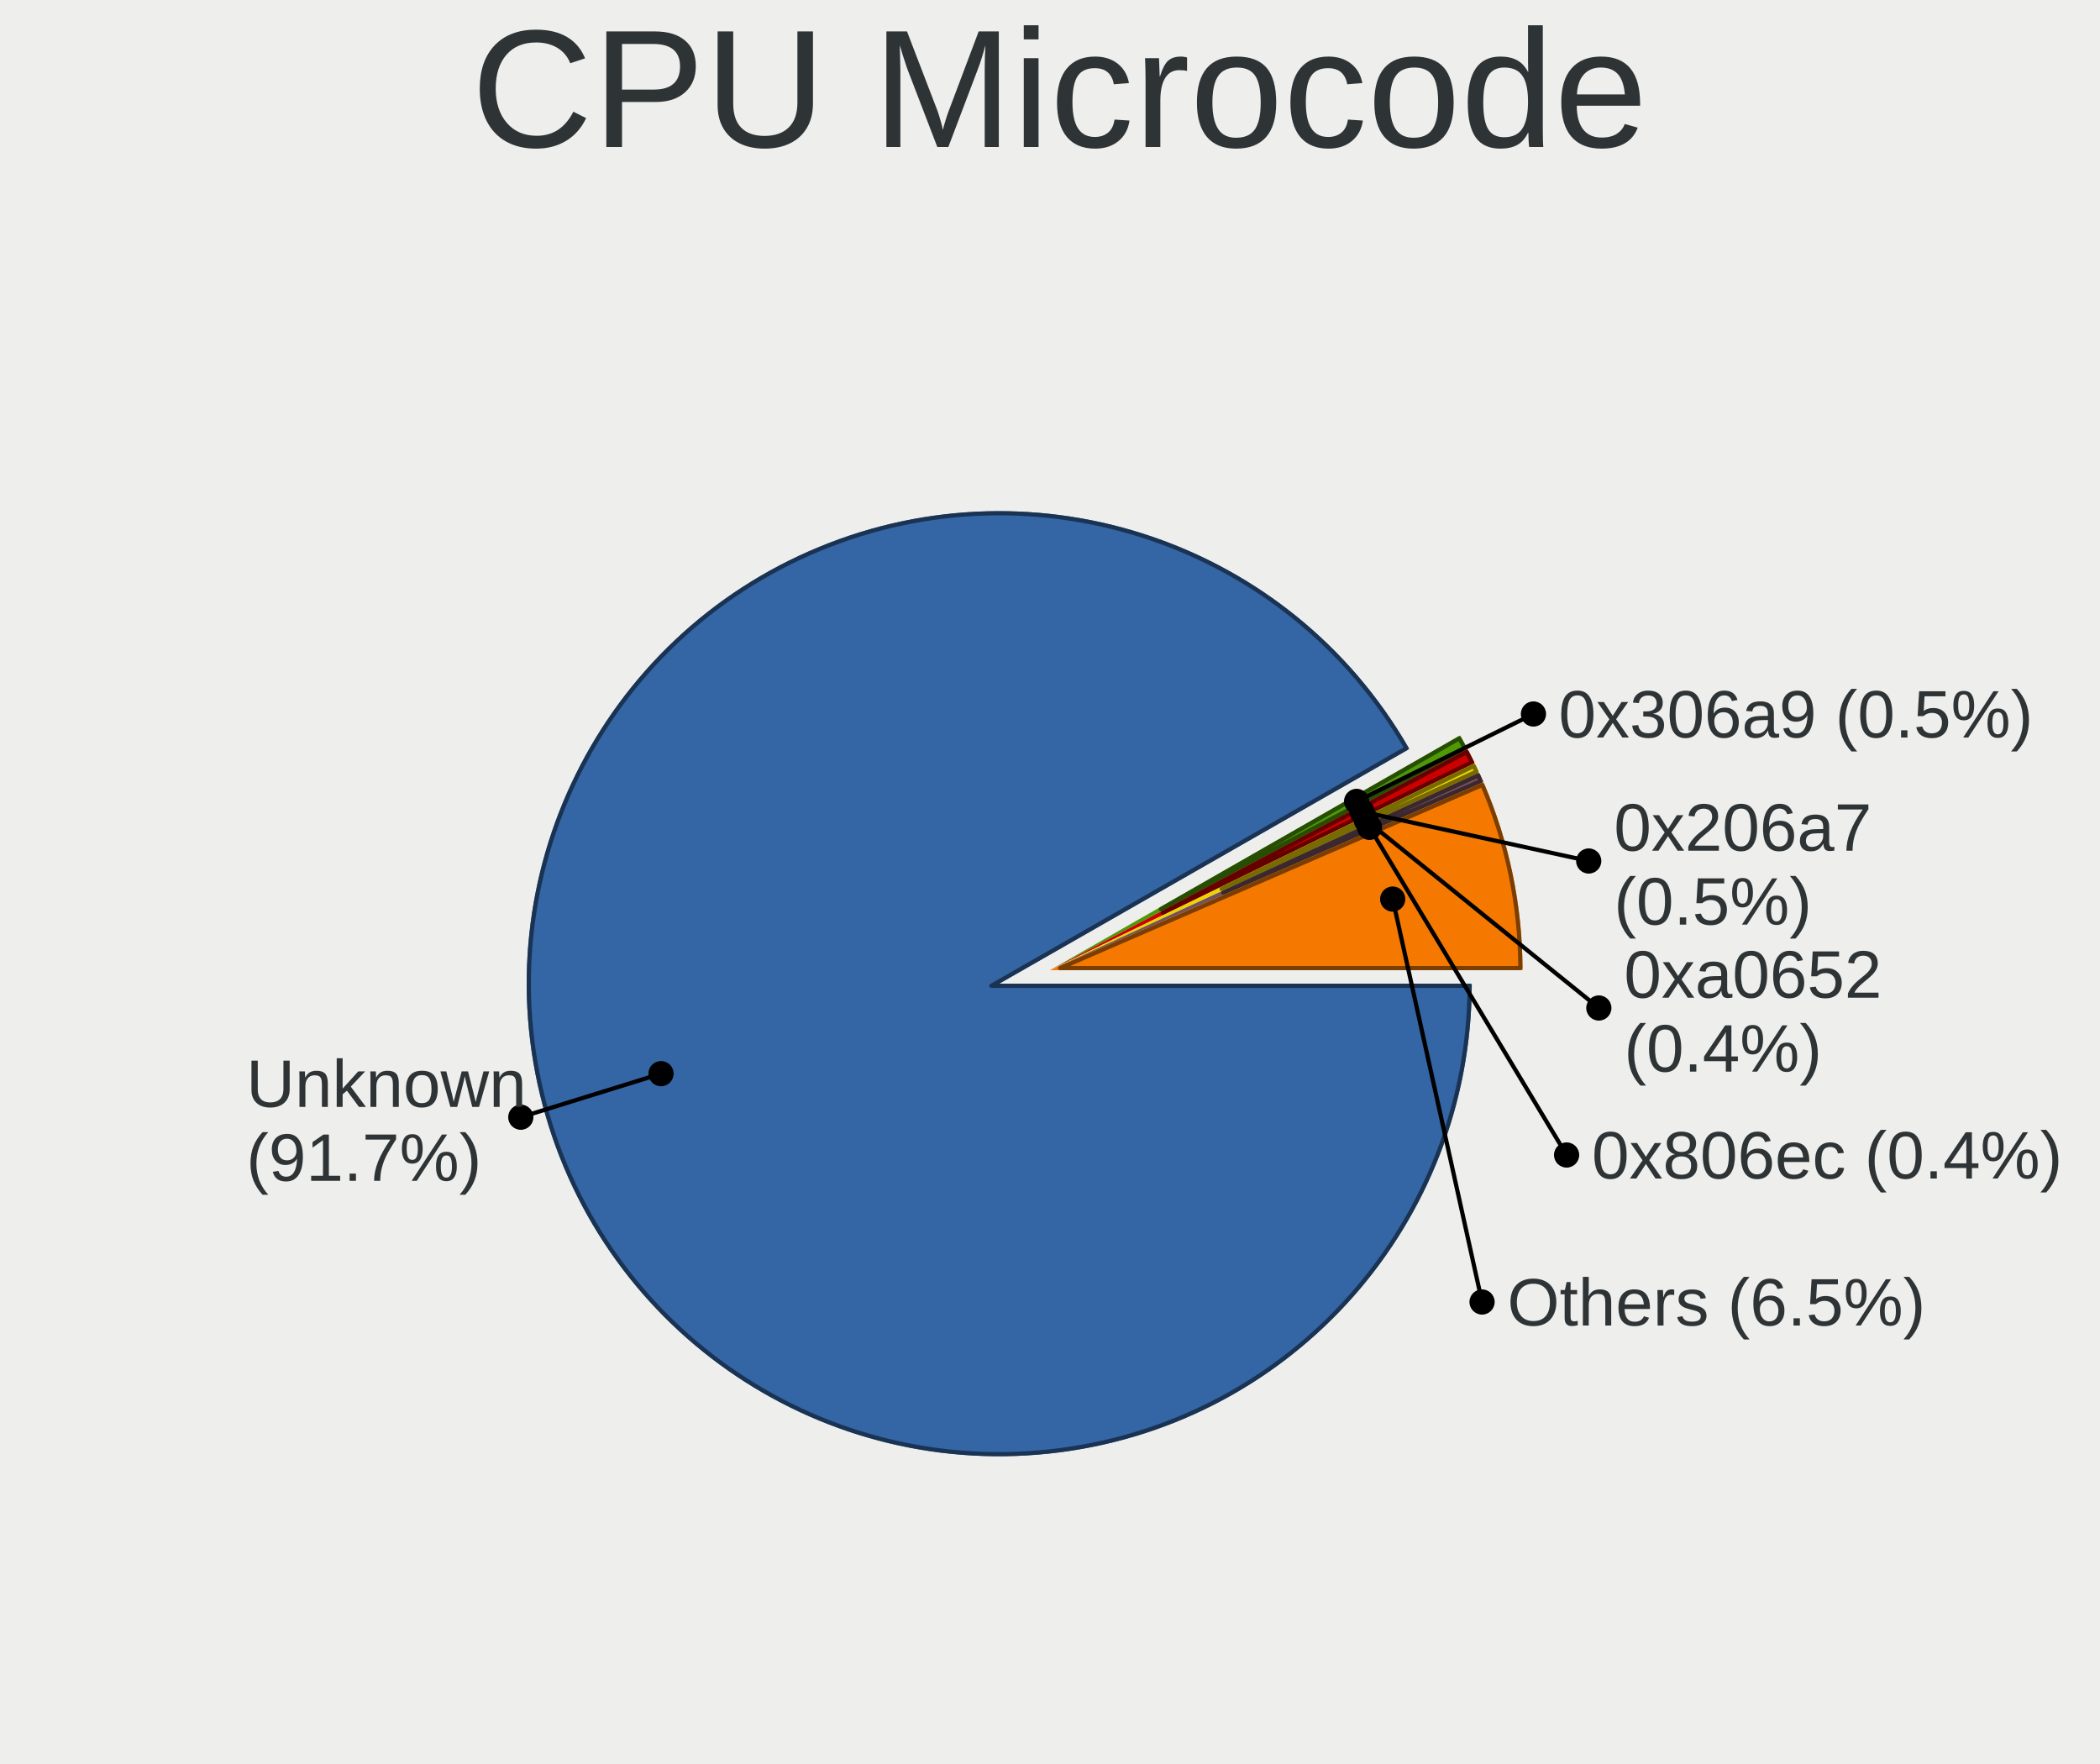
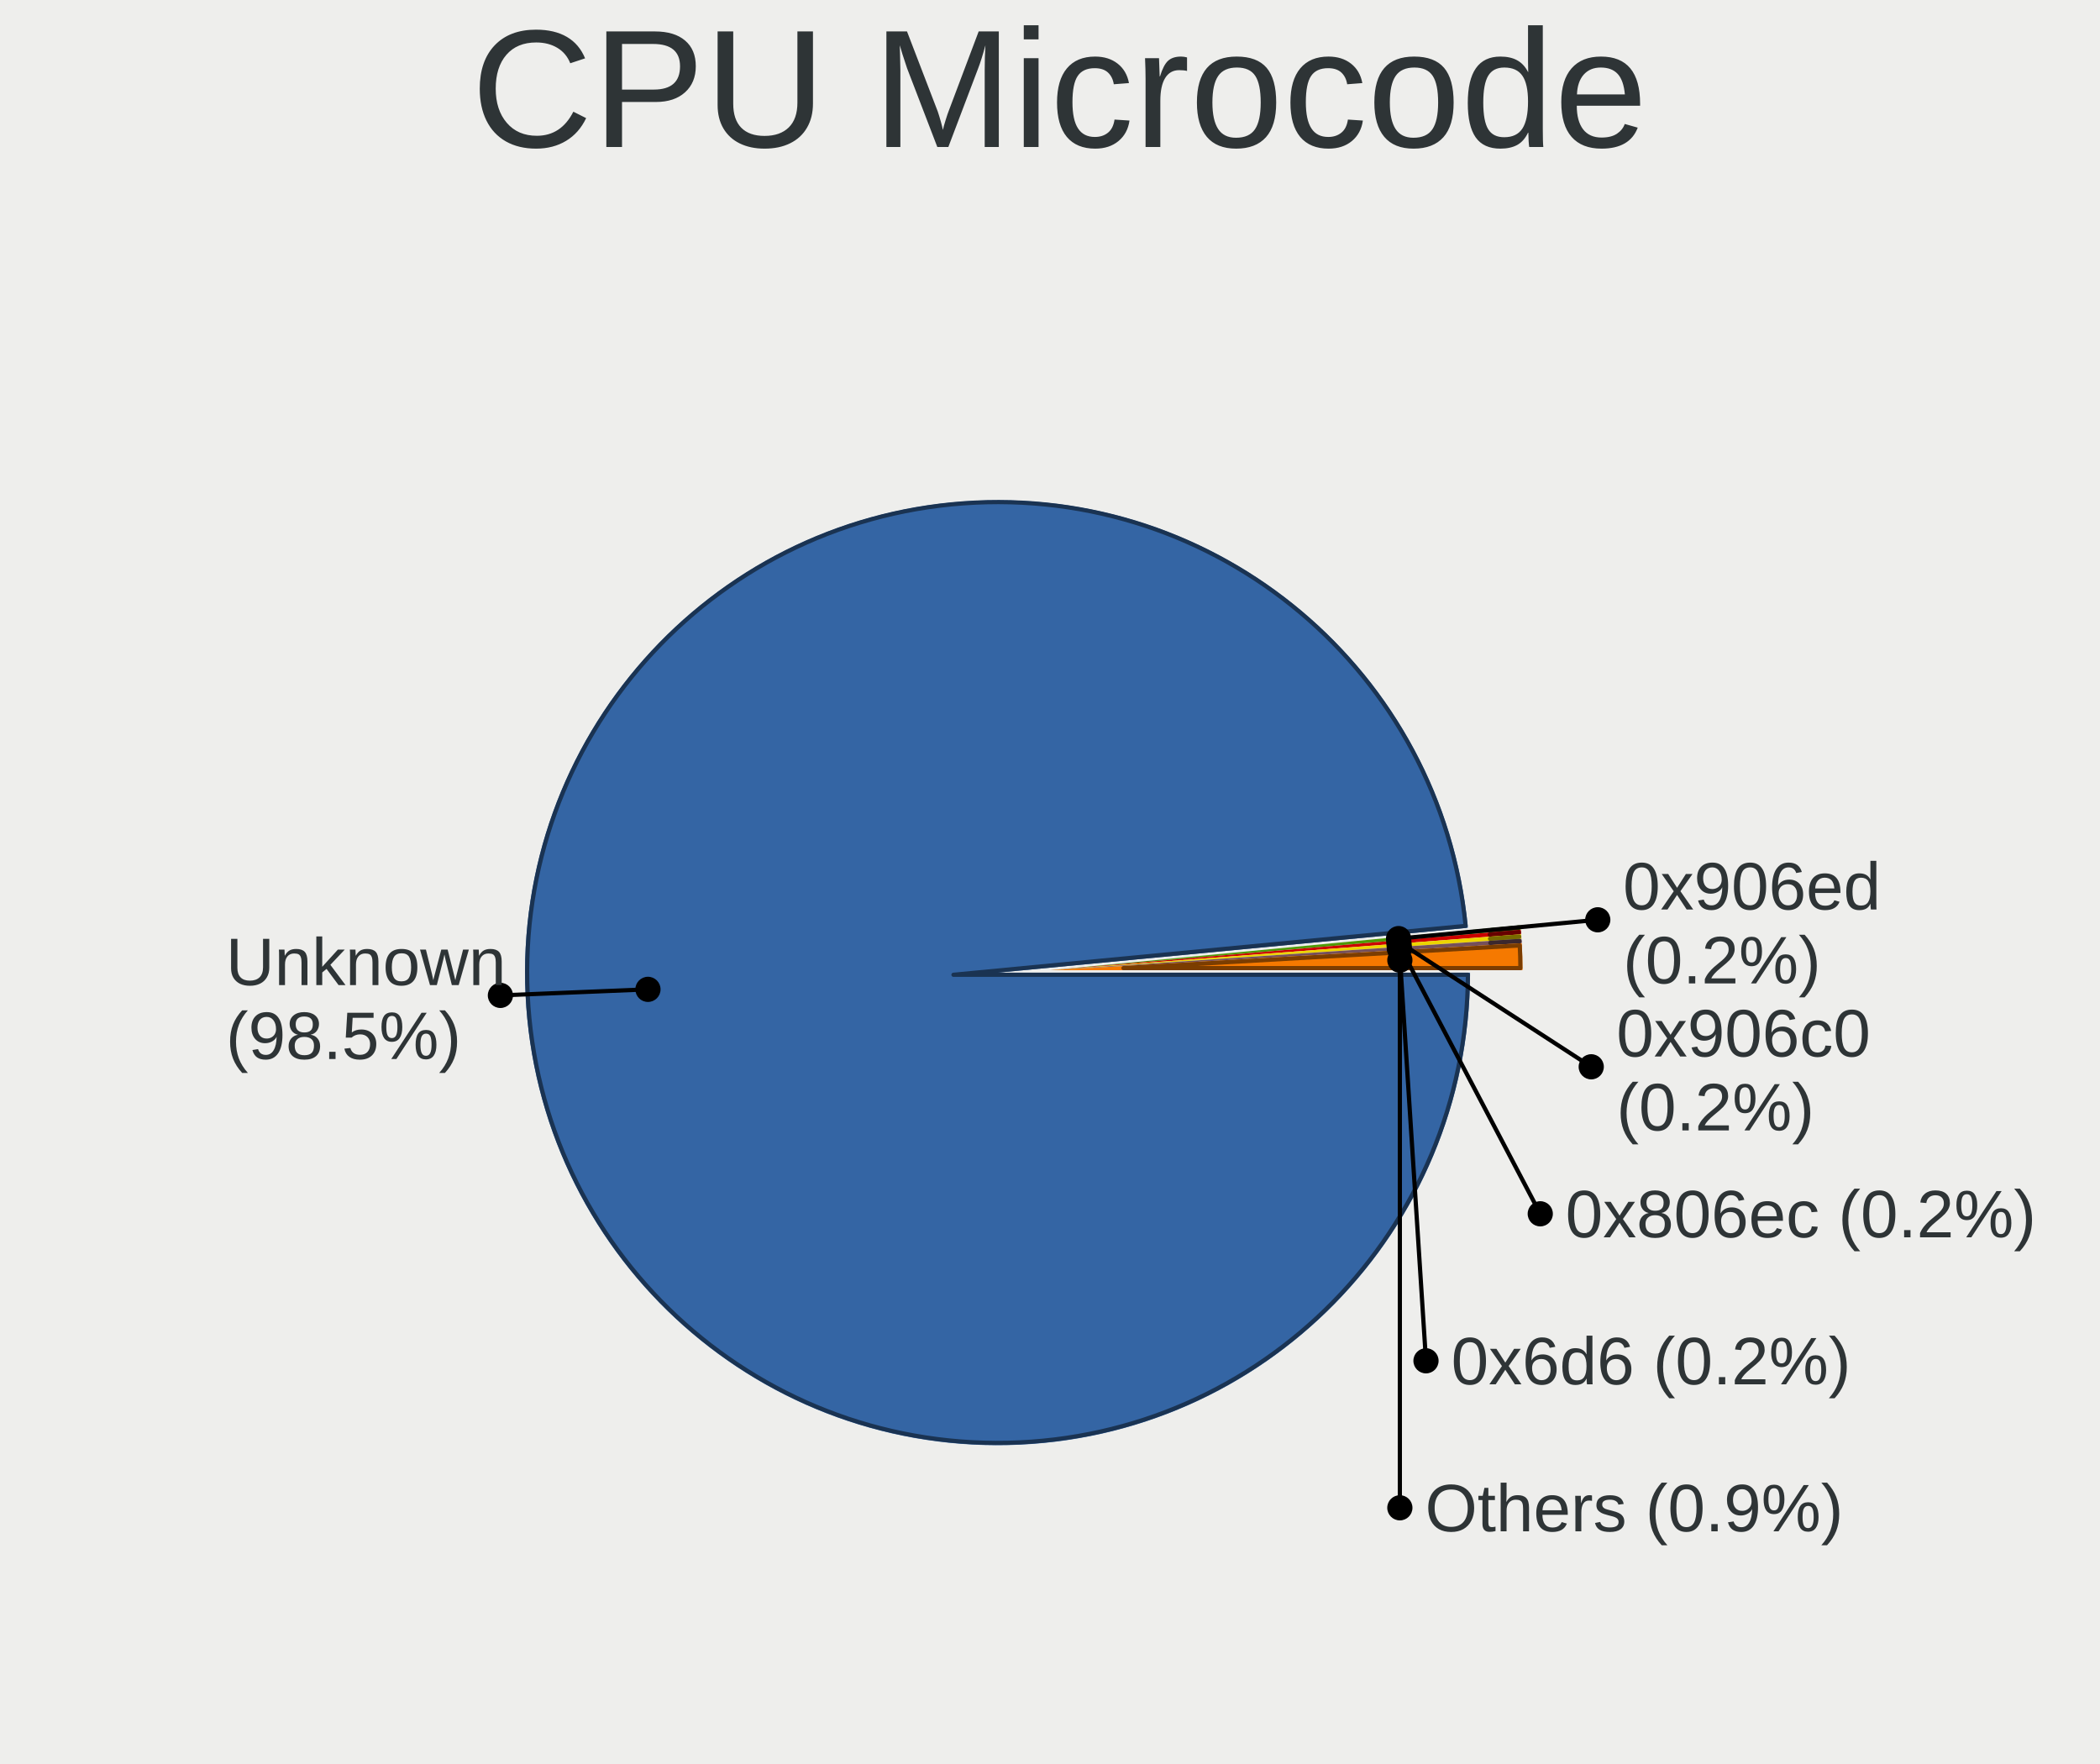
<svg xmlns="http://www.w3.org/2000/svg" width="500" height="420" version="1.0" id="ezcGraph">
  <defs />
  <g id="ezcGraphChart" color-rendering="optimizeQuality" shape-rendering="geometricPrecision" text-rendering="optimizeLegibility">
    <path d=" M 0,420 L 0,0 L 500,0 L 500,420 L 0,420 z " style="fill: #eeeeec; fill-opacity: 1.00; stroke: none;" id="ezcGraphPolygon_1" />
    <path d=" M 0,42 L 0,0 L 500,0 L 500,42 L 0,42 z " style="fill: #000000; fill-opacity: 0.00; stroke: none;" id="ezcGraphPolygon_2" />
-     <path d="M 237.92,234.21 L 350.42,234.21 A 112.50,112.50 0 1,1 335.55,178.32 z" style="fill: #3465a4; fill-opacity: 1.00; stroke: none; cursor: pointer;" id="ezcGraphCircleSector_4" />
-     <path d="M 236.04,234.71 L 349.92,234.71 A 112.00,112.00 0 1,1 334.87,178.14 z" style="fill: none; stroke: #1a3352; stroke-width: 1; stroke-opacity: 1.00; stroke-linecap: round; stroke-linejoin: round;" id="ezcGraphCircleSector_5" />
-     <path d="M 250.00,231.00 L 347.63,175.11 A 112.50,112.50 0 0,1 349.44,178.38 z" style="fill: #4e9a06; fill-opacity: 1.00; stroke: none; cursor: pointer;" id="ezcGraphCircleSector_6" />
-     <path d="M 276.40,216.46 L 347.45,175.79 A 112.00,112.00 0 0,1 348.76,178.17 z" style="fill: none; stroke: #274d03; stroke-width: 1; stroke-opacity: 1.00; stroke-linecap: round; stroke-linejoin: round;" id="ezcGraphCircleSector_7" />
-     <path d="M 250.00,231.00 L 349.44,178.38 A 112.50,112.50 0 0,1 351.13,181.71 z" style="fill: #cc0000; fill-opacity: 1.00; stroke: none; cursor: pointer;" id="ezcGraphCircleSector_8" />
-     <path d="M 276.87,217.35 L 349.23,179.06 A 112.00,112.00 0 0,1 350.46,181.48 z" style="fill: none; stroke: #660000; stroke-width: 1; stroke-opacity: 1.00; stroke-linecap: round; stroke-linejoin: round;" id="ezcGraphCircleSector_9" />
-     <path d="M 250.00,231.00 L 351.13,181.71 A 112.50,112.50 0 0,1 352.19,183.96 z" style="fill: #edd400; fill-opacity: 1.00; stroke: none; cursor: pointer;" id="ezcGraphCircleSector_10" />
-     <path d="M 290.85,211.65 L 350.90,182.38 A 112.00,112.00 0 0,1 351.53,183.71 z" style="fill: none; stroke: #776a00; stroke-width: 1; stroke-opacity: 1.00; stroke-linecap: round; stroke-linejoin: round;" id="ezcGraphCircleSector_11" />
-     <path d="M 250.00,231.00 L 352.19,183.96 A 112.50,112.50 0 0,1 353.21,186.23 z" style="fill: #75505b; fill-opacity: 1.00; stroke: none; cursor: pointer;" id="ezcGraphCircleSector_12" />
-     <path d="M 291.27,212.55 L 351.95,184.62 A 112.00,112.00 0 0,1 352.55,185.97 z" style="fill: none; stroke: #3b282e; stroke-width: 1; stroke-opacity: 1.00; stroke-linecap: round; stroke-linejoin: round;" id="ezcGraphCircleSector_13" />
-     <path d="M 250.00,231.00 L 353.21,186.23 A 112.50,112.50 0 0,1 362.50,231.00 z" style="fill: #f57900; fill-opacity: 1.00; stroke: none;" id="ezcGraphCircleSector_14" />
-     <path d="M 252.41,230.50 L 352.95,186.89 A 112.00,112.00 0 0,1 362.00,230.50 z" style="fill: none; stroke: #7b3d00; stroke-width: 1; stroke-opacity: 1.00; stroke-linecap: round; stroke-linejoin: round;" id="ezcGraphCircleSector_15" />
-     <path d=" M 157.387,255.633 L 124,266" style="fill: none; stroke: #000000; stroke-width: 1; stroke-opacity: 1.00; stroke-linecap: round; stroke-linejoin: round;" id="ezcGraphLine_16" />
-     <ellipse cx="157.387" cy="255.633" rx="3" ry="3" style="fill: #000000; fill-opacity: 1.00; stroke: none;" id="ezcGraphCircle_17" />
-     <ellipse cx="124" cy="266" rx="3" ry="3" style="fill: #000000; fill-opacity: 1.00; stroke: none;" id="ezcGraphCircle_18" />
-     <path d=" M 322.999,190.805 L 365.106,170" style="fill: none; stroke: #000000; stroke-width: 1; stroke-opacity: 1.00; stroke-linecap: round; stroke-linejoin: round;" id="ezcGraphLine_20" />
-     <ellipse cx="322.999" cy="190.805" rx="3" ry="3" style="fill: #000000; fill-opacity: 1.00; stroke: none;" id="ezcGraphCircle_21" />
-     <ellipse cx="365.106" cy="170" rx="3" ry="3" style="fill: #000000; fill-opacity: 1.00; stroke: none;" id="ezcGraphCircle_22" />
-     <path d=" M 324.292,193.25 L 378.266,205" style="fill: none; stroke: #000000; stroke-width: 1; stroke-opacity: 1.00; stroke-linecap: round; stroke-linejoin: round;" id="ezcGraphLine_24" />
-     <ellipse cx="324.292" cy="193.25" rx="3" ry="3" style="fill: #000000; fill-opacity: 1.00; stroke: none;" id="ezcGraphCircle_25" />
-     <ellipse cx="378.266" cy="205" rx="3" ry="3" style="fill: #000000; fill-opacity: 1.00; stroke: none;" id="ezcGraphCircle_26" />
-     <path d=" M 325.308,195.318 L 380.676,240" style="fill: none; stroke: #000000; stroke-width: 1; stroke-opacity: 1.00; stroke-linecap: round; stroke-linejoin: round;" id="ezcGraphLine_28" />
-     <ellipse cx="325.308" cy="195.318" rx="3" ry="3" style="fill: #000000; fill-opacity: 1.00; stroke: none;" id="ezcGraphCircle_29" />
-     <ellipse cx="380.676" cy="240" rx="3" ry="3" style="fill: #000000; fill-opacity: 1.00; stroke: none;" id="ezcGraphCircle_30" />
-     <path d=" M 326.079,196.993 L 373,275" style="fill: none; stroke: #000000; stroke-width: 1; stroke-opacity: 1.00; stroke-linecap: round; stroke-linejoin: round;" id="ezcGraphLine_32" />
-     <ellipse cx="326.079" cy="196.993" rx="3" ry="3" style="fill: #000000; fill-opacity: 1.00; stroke: none;" id="ezcGraphCircle_33" />
-     <ellipse cx="373" cy="275" rx="3" ry="3" style="fill: #000000; fill-opacity: 1.00; stroke: none;" id="ezcGraphCircle_34" />
-     <path d=" M 331.594,214.065 L 352.871,310" style="fill: none; stroke: #000000; stroke-width: 1; stroke-opacity: 1.00; stroke-linecap: round; stroke-linejoin: round;" id="ezcGraphLine_36" />
-     <ellipse cx="331.594" cy="214.065" rx="3" ry="3" style="fill: #000000; fill-opacity: 1.00; stroke: none;" id="ezcGraphCircle_37" />
-     <ellipse cx="352.871" cy="310" rx="3" ry="3" style="fill: #000000; fill-opacity: 1.00; stroke: none;" id="ezcGraphCircle_38" />
+     <path d="M 237.51,231.59 L 350.01,231.59 A 112.50,112.50 0 1,1 349.50,220.90 z" style="fill: #3465a4; fill-opacity: 1.00; stroke: none; cursor: pointer;" id="ezcGraphCircleSector_4" />
+     <path d="M 227.02,232.09 L 349.51,232.09 A 112.00,112.00 0 1,1 348.96,220.45 z" style="fill: none; stroke: #1a3352; stroke-width: 1; stroke-opacity: 1.00; stroke-linecap: round; stroke-linejoin: round;" id="ezcGraphCircleSector_5" />
+     <path d="M 250.00,231.00 L 361.99,220.31 A 112.50,112.50 0 0,1 362.09,221.37 z" style="fill: #4e9a06; fill-opacity: 1.00; stroke: none; cursor: pointer;" id="ezcGraphCircleSector_6" />
+     <path d="M 354.61,221.51 L 361.54,220.85 A 112.00,112.00 0 0,1 361.55,220.92 z" style="fill: none; stroke: #274d03; stroke-width: 1; stroke-opacity: 1.00; stroke-linecap: round; stroke-linejoin: round;" id="ezcGraphCircleSector_7" />
+     <path d="M 250.00,231.00 L 362.09,221.37 A 112.50,112.50 0 0,1 362.17,222.44 z" style="fill: #cc0000; fill-opacity: 1.00; stroke: none; cursor: pointer;" id="ezcGraphCircleSector_8" />
+     <path d="M 354.70,222.51 L 361.63,221.91 A 112.00,112.00 0 0,1 361.64,221.98 z" style="fill: none; stroke: #660000; stroke-width: 1; stroke-opacity: 1.00; stroke-linecap: round; stroke-linejoin: round;" id="ezcGraphCircleSector_9" />
+     <path d="M 250.00,231.00 L 362.17,222.44 A 112.50,112.50 0 0,1 362.25,223.51 z" style="fill: #edd400; fill-opacity: 1.00; stroke: none; cursor: pointer;" id="ezcGraphCircleSector_10" />
+     <path d="M 354.78,223.51 L 361.71,222.98 A 112.00,112.00 0 0,1 361.72,223.04 z" style="fill: none; stroke: #776a00; stroke-width: 1; stroke-opacity: 1.00; stroke-linecap: round; stroke-linejoin: round;" id="ezcGraphCircleSector_11" />
+     <path d="M 250.00,231.00 L 362.25,223.51 A 112.50,112.50 0 0,1 362.32,224.58 z" style="fill: #75505b; fill-opacity: 1.00; stroke: none; cursor: pointer;" id="ezcGraphCircleSector_12" />
+     <path d="M 354.84,224.50 L 361.78,224.04 A 112.00,112.00 0 0,1 361.79,224.11 z" style="fill: none; stroke: #3b282e; stroke-width: 1; stroke-opacity: 1.00; stroke-linecap: round; stroke-linejoin: round;" id="ezcGraphCircleSector_13" />
+     <path d="M 250.00,231.00 L 362.32,224.58 A 112.50,112.50 0 0,1 362.50,231.00 z" style="fill: #f57900; fill-opacity: 1.00; stroke: none;" id="ezcGraphCircleSector_14" />
+     <path d="M 267.50,230.50 L 361.85,225.11 A 112.00,112.00 0 0,1 362.00,230.50 z" style="fill: none; stroke: #7b3d00; stroke-width: 1; stroke-opacity: 1.00; stroke-linecap: round; stroke-linejoin: round;" id="ezcGraphCircleSector_15" />
+     <path d=" M 154.275,235.56 L 119.144,237" style="fill: none; stroke: #000000; stroke-width: 1; stroke-opacity: 1.00; stroke-linecap: round; stroke-linejoin: round;" id="ezcGraphLine_16" />
+     <ellipse cx="154.275" cy="235.56" rx="3" ry="3" style="fill: #000000; fill-opacity: 1.00; stroke: none;" id="ezcGraphCircle_17" />
+     <ellipse cx="119.144" cy="237" rx="3" ry="3" style="fill: #000000; fill-opacity: 1.00; stroke: none;" id="ezcGraphCircle_18" />
+     <path d=" M 332.993,223.474 L 380.423,219" style="fill: none; stroke: #000000; stroke-width: 1; stroke-opacity: 1.00; stroke-linecap: round; stroke-linejoin: round;" id="ezcGraphLine_20" />
+     <ellipse cx="332.993" cy="223.474" rx="3" ry="3" style="fill: #000000; fill-opacity: 1.00; stroke: none;" id="ezcGraphCircle_21" />
+     <ellipse cx="380.423" cy="219" rx="3" ry="3" style="fill: #000000; fill-opacity: 1.00; stroke: none;" id="ezcGraphCircle_22" />
+     <path d=" M 333.061,224.264 L 378.866,254" style="fill: none; stroke: #000000; stroke-width: 1; stroke-opacity: 1.00; stroke-linecap: round; stroke-linejoin: round;" id="ezcGraphLine_24" />
+     <ellipse cx="333.061" cy="224.264" rx="3" ry="3" style="fill: #000000; fill-opacity: 1.00; stroke: none;" id="ezcGraphCircle_25" />
+     <ellipse cx="378.866" cy="254" rx="3" ry="3" style="fill: #000000; fill-opacity: 1.00; stroke: none;" id="ezcGraphCircle_26" />
+     <path d=" M 333.121,225.055 L 366.729,289" style="fill: none; stroke: #000000; stroke-width: 1; stroke-opacity: 1.00; stroke-linecap: round; stroke-linejoin: round;" id="ezcGraphLine_28" />
+     <ellipse cx="333.121" cy="225.055" rx="3" ry="3" style="fill: #000000; fill-opacity: 1.00; stroke: none;" id="ezcGraphCircle_29" />
+     <ellipse cx="366.729" cy="289" rx="3" ry="3" style="fill: #000000; fill-opacity: 1.00; stroke: none;" id="ezcGraphCircle_30" />
+     <path d=" M 333.174,225.847 L 339.522,324" style="fill: none; stroke: #000000; stroke-width: 1; stroke-opacity: 1.00; stroke-linecap: round; stroke-linejoin: round;" id="ezcGraphLine_32" />
+     <ellipse cx="333.174" cy="225.847" rx="3" ry="3" style="fill: #000000; fill-opacity: 1.00; stroke: none;" id="ezcGraphCircle_33" />
+     <ellipse cx="339.522" cy="324" rx="3" ry="3" style="fill: #000000; fill-opacity: 1.00; stroke: none;" id="ezcGraphCircle_34" />
+     <path d=" M 333.299,228.62 L 333.299,359" style="fill: none; stroke: #000000; stroke-width: 1; stroke-opacity: 1.00; stroke-linecap: round; stroke-linejoin: round;" id="ezcGraphLine_36" />
+     <ellipse cx="333.299" cy="228.62" rx="3" ry="3" style="fill: #000000; fill-opacity: 1.00; stroke: none;" id="ezcGraphCircle_37" />
+     <ellipse cx="333.299" cy="359" rx="3" ry="3" style="fill: #000000; fill-opacity: 1.00; stroke: none;" id="ezcGraphCircle_38" />
    <g id="ezcGraphTextBox_3">
      <path d=" M 111.7,42 L 111.7,0.5 L 388.8,0.5 L 388.8,42 L 111.7,42 z " style="fill: #ffffff; fill-opacity: 0.00; stroke: none;" id="ezcGraphPolygon_40" />
      <text id="ezcGraphTextBox_3_text" x="112.2" text-length="275.6px" y="35" style="font-size: 40px; font-family: 'Arial'; fill: #2e3436; fill-opacity: 1.00; stroke: none;">CPU Microcode</text>
    </g>
    <g id="ezcGraphTextBox_19" style=" cursor: pointer;">
-       <path d=" M 58.14,283.05 L 58.14,249.45 L 119,249.45 L 119,283.05 L 58.14,283.05 z " style="fill: #ffffff; fill-opacity: 0.00; stroke: none;" id="ezcGraphPolygon_41" />
-       <text id="ezcGraphTextBox_19_text" x="58.64" text-length="59.36px" y="263.55" style="font-size: 16px; font-family: 'Arial'; fill: #2e3436; fill-opacity: 1.00; stroke: none;">Unknown</text>
-       <text id="ezcGraphTextBox_19_text" x="58.64" text-length="59.36px" y="281.15" style="font-size: 16px; font-family: 'Arial'; fill: #2e3436; fill-opacity: 1.00; stroke: none;">(91.7%)</text>
+       <path d=" M 53.284,254.05 L 53.284,220.45 L 114.144,220.45 L 114.144,254.05 L 53.284,254.05 z " style="fill: #ffffff; fill-opacity: 0.00; stroke: none;" id="ezcGraphPolygon_41" />
+       <text id="ezcGraphTextBox_19_text" x="53.784" text-length="59.36px" y="234.55" style="font-size: 16px; font-family: 'Arial'; fill: #2e3436; fill-opacity: 1.00; stroke: none;">Unknown</text>
+       <text id="ezcGraphTextBox_19_text" x="53.784" text-length="59.36px" y="252.15" style="font-size: 16px; font-family: 'Arial'; fill: #2e3436; fill-opacity: 1.00; stroke: none;">(98.5%)</text>
    </g>
    <g id="ezcGraphTextBox_23" style=" cursor: pointer;">
-       <path d=" M 370.606,179 L 370.606,161.5 L 490.825,161.5 L 490.825,179 L 370.606,179 z " style="fill: #ffffff; fill-opacity: 0.00; stroke: none;" id="ezcGraphPolygon_42" />
-       <text id="ezcGraphTextBox_23_text" x="371.106" text-length="118.72px" y="175.6" style="font-size: 16px; font-family: 'Arial'; fill: #2e3436; fill-opacity: 1.00; stroke: none;">0x306a9 (0.5%)</text>
+       <path d=" M 385.923,236.05 L 385.923,202.45 L 446.783,202.45 L 446.783,236.05 L 385.923,236.05 z " style="fill: #ffffff; fill-opacity: 0.00; stroke: none;" id="ezcGraphPolygon_42" />
+       <text id="ezcGraphTextBox_23_text" x="386.423" text-length="59.36px" y="216.55" style="font-size: 16px; font-family: 'Arial'; fill: #2e3436; fill-opacity: 1.00; stroke: none;">0x906ed</text>
+       <text id="ezcGraphTextBox_23_text" x="386.423" text-length="50.88px" y="234.15" style="font-size: 16px; font-family: 'Arial'; fill: #2e3436; fill-opacity: 1.00; stroke: none;">(0.2%)</text>
    </g>
    <g id="ezcGraphTextBox_27" style=" cursor: pointer;">
-       <path d=" M 383.766,222.05 L 383.766,188.45 L 444.626,188.45 L 444.626,222.05 L 383.766,222.05 z " style="fill: #ffffff; fill-opacity: 0.00; stroke: none;" id="ezcGraphPolygon_43" />
-       <text id="ezcGraphTextBox_27_text" x="384.266" text-length="59.36px" y="202.55" style="font-size: 16px; font-family: 'Arial'; fill: #2e3436; fill-opacity: 1.00; stroke: none;">0x206a7</text>
-       <text id="ezcGraphTextBox_27_text" x="384.266" text-length="50.88px" y="220.15" style="font-size: 16px; font-family: 'Arial'; fill: #2e3436; fill-opacity: 1.00; stroke: none;">(0.5%)</text>
+       <path d=" M 384.366,271.05 L 384.366,237.45 L 445.226,237.45 L 445.226,271.05 L 384.366,271.05 z " style="fill: #ffffff; fill-opacity: 0.00; stroke: none;" id="ezcGraphPolygon_43" />
+       <text id="ezcGraphTextBox_27_text" x="384.866" text-length="59.36px" y="251.55" style="font-size: 16px; font-family: 'Arial'; fill: #2e3436; fill-opacity: 1.00; stroke: none;">0x906c0</text>
+       <text id="ezcGraphTextBox_27_text" x="384.866" text-length="50.88px" y="269.15" style="font-size: 16px; font-family: 'Arial'; fill: #2e3436; fill-opacity: 1.00; stroke: none;">(0.2%)</text>
    </g>
    <g id="ezcGraphTextBox_31" style=" cursor: pointer;">
-       <path d=" M 386.176,257.05 L 386.176,223.45 L 447.036,223.45 L 447.036,257.05 L 386.176,257.05 z " style="fill: #ffffff; fill-opacity: 0.00; stroke: none;" id="ezcGraphPolygon_44" />
-       <text id="ezcGraphTextBox_31_text" x="386.676" text-length="59.36px" y="237.55" style="font-size: 16px; font-family: 'Arial'; fill: #2e3436; fill-opacity: 1.00; stroke: none;">0xa0652</text>
-       <text id="ezcGraphTextBox_31_text" x="386.676" text-length="50.88px" y="255.15" style="font-size: 16px; font-family: 'Arial'; fill: #2e3436; fill-opacity: 1.00; stroke: none;">(0.4%)</text>
+       <path d=" M 372.229,298 L 372.229,280.5 L 492.449,280.5 L 492.449,298 L 372.229,298 z " style="fill: #ffffff; fill-opacity: 0.00; stroke: none;" id="ezcGraphPolygon_44" />
+       <text id="ezcGraphTextBox_31_text" x="372.729" text-length="118.72px" y="294.6" style="font-size: 16px; font-family: 'Arial'; fill: #2e3436; fill-opacity: 1.00; stroke: none;">0x806ec (0.2%)</text>
    </g>
    <g id="ezcGraphTextBox_35" style=" cursor: pointer;">
-       <path d=" M 378.5,284 L 378.5,266.5 L 498.72,266.5 L 498.72,284 L 378.5,284 z " style="fill: #ffffff; fill-opacity: 0.00; stroke: none;" id="ezcGraphPolygon_45" />
-       <text id="ezcGraphTextBox_35_text" x="379" text-length="118.72px" y="280.6" style="font-size: 16px; font-family: 'Arial'; fill: #2e3436; fill-opacity: 1.00; stroke: none;">0x806ec (0.4%)</text>
+       <path d=" M 345.022,333 L 345.022,315.5 L 448.283,315.5 L 448.283,333 L 345.022,333 z " style="fill: #ffffff; fill-opacity: 0.00; stroke: none;" id="ezcGraphPolygon_45" />
+       <text id="ezcGraphTextBox_35_text" x="345.522" text-length="101.76px" y="329.6" style="font-size: 16px; font-family: 'Arial'; fill: #2e3436; fill-opacity: 1.00; stroke: none;">0x6d6 (0.2%)</text>
    </g>
    <g id="ezcGraphTextBox_39">
-       <path d=" M 358.371,319 L 358.371,301.5 L 470.111,301.5 L 470.111,319 L 358.371,319 z " style="fill: #ffffff; fill-opacity: 0.00; stroke: none;" id="ezcGraphPolygon_46" />
-       <text id="ezcGraphTextBox_39_text" x="358.871" text-length="110.24px" y="315.6" style="font-size: 16px; font-family: 'Arial'; fill: #2e3436; fill-opacity: 1.00; stroke: none;">Others (6.5%)</text>
+       <path d=" M 338.799,368 L 338.799,350.5 L 450.539,350.5 L 450.539,368 L 338.799,368 z " style="fill: #ffffff; fill-opacity: 0.00; stroke: none;" id="ezcGraphPolygon_46" />
+       <text id="ezcGraphTextBox_39_text" x="339.299" text-length="110.24px" y="364.6" style="font-size: 16px; font-family: 'Arial'; fill: #2e3436; fill-opacity: 1.00; stroke: none;">Others (0.9%)</text>
    </g>
  </g>
</svg>
